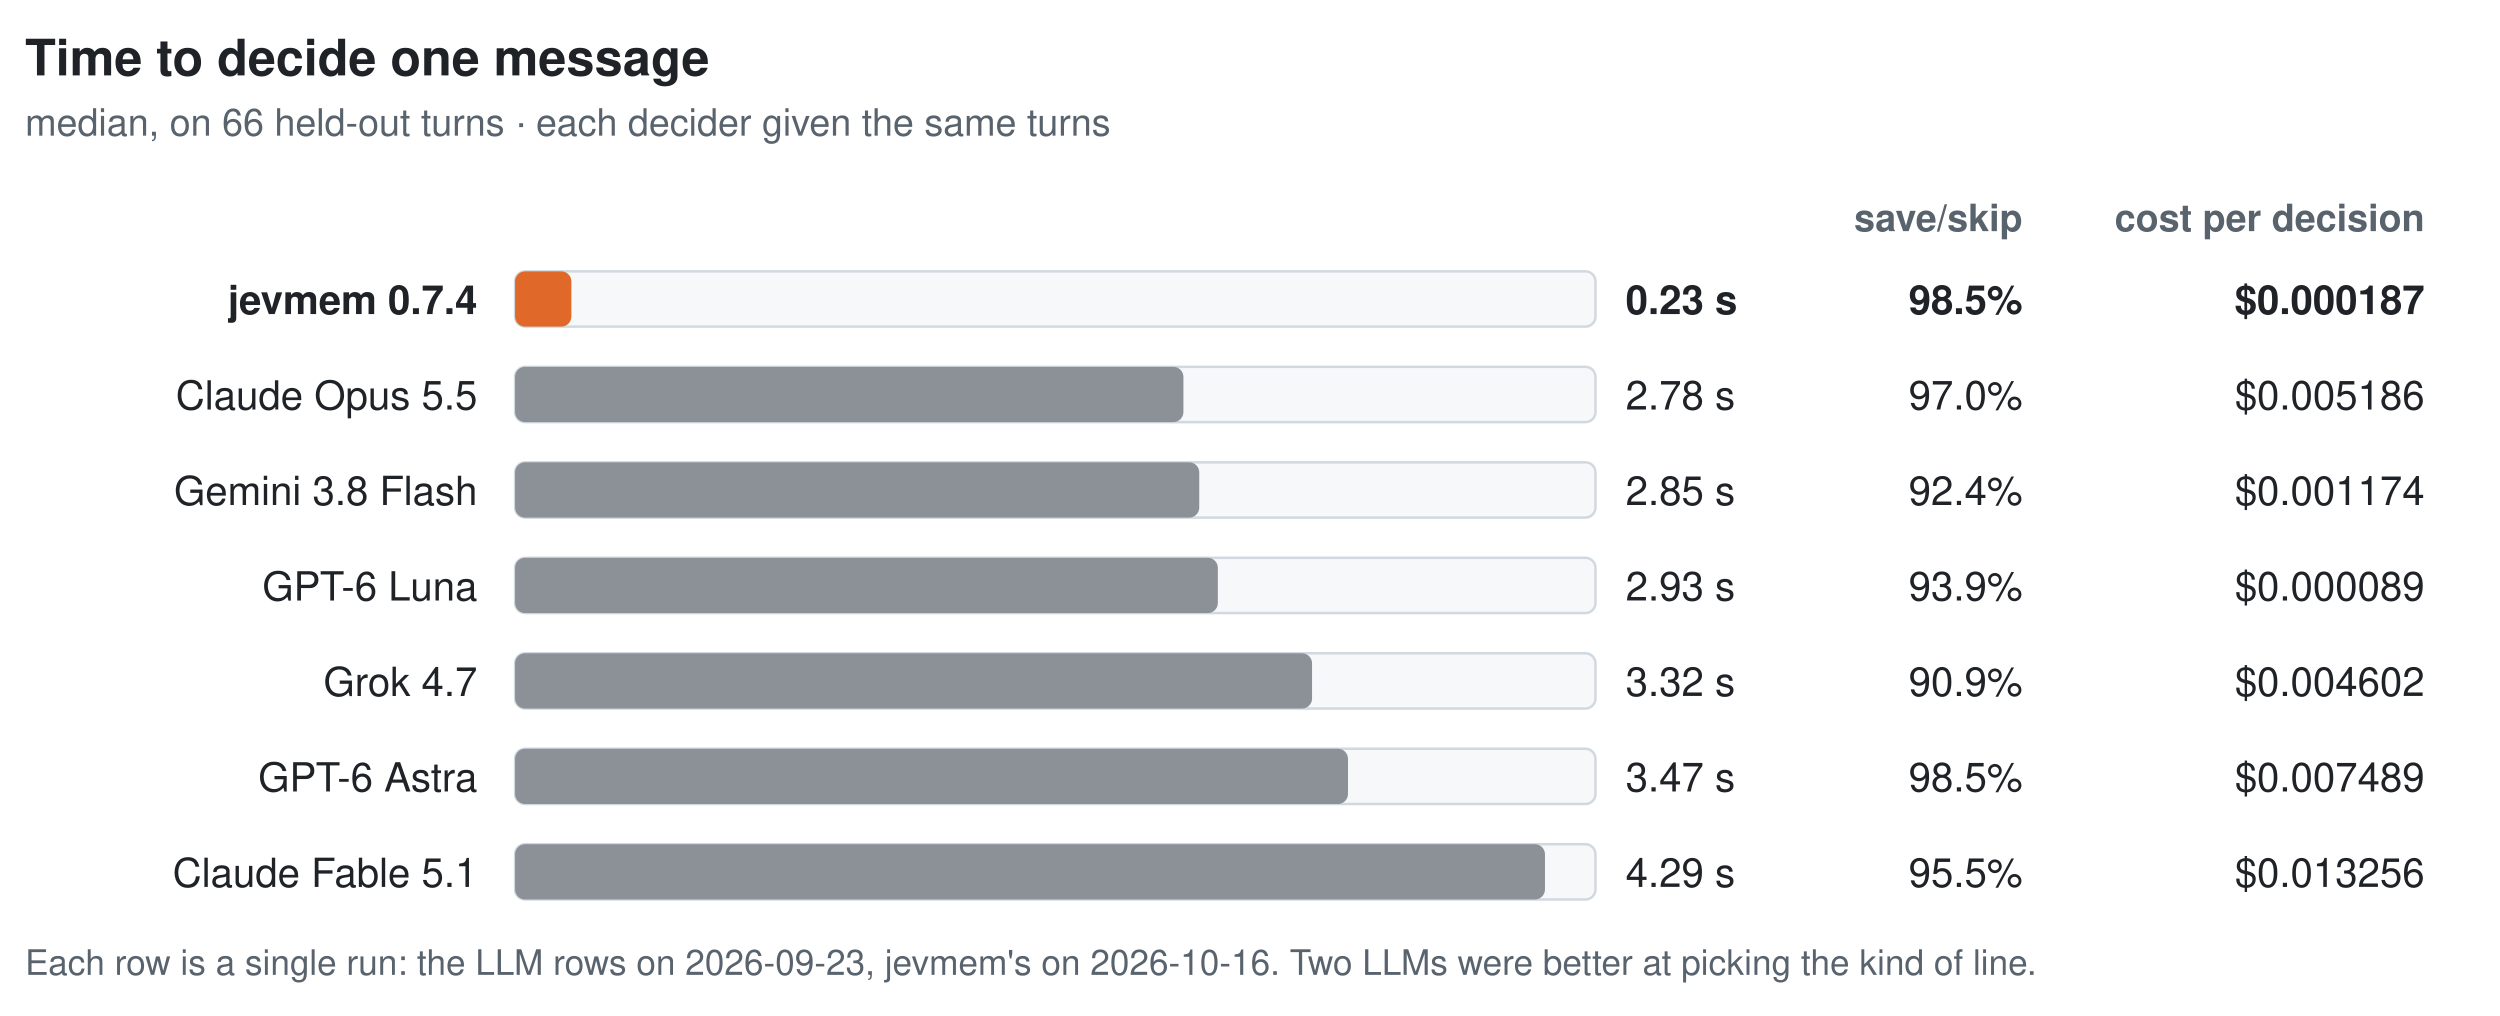
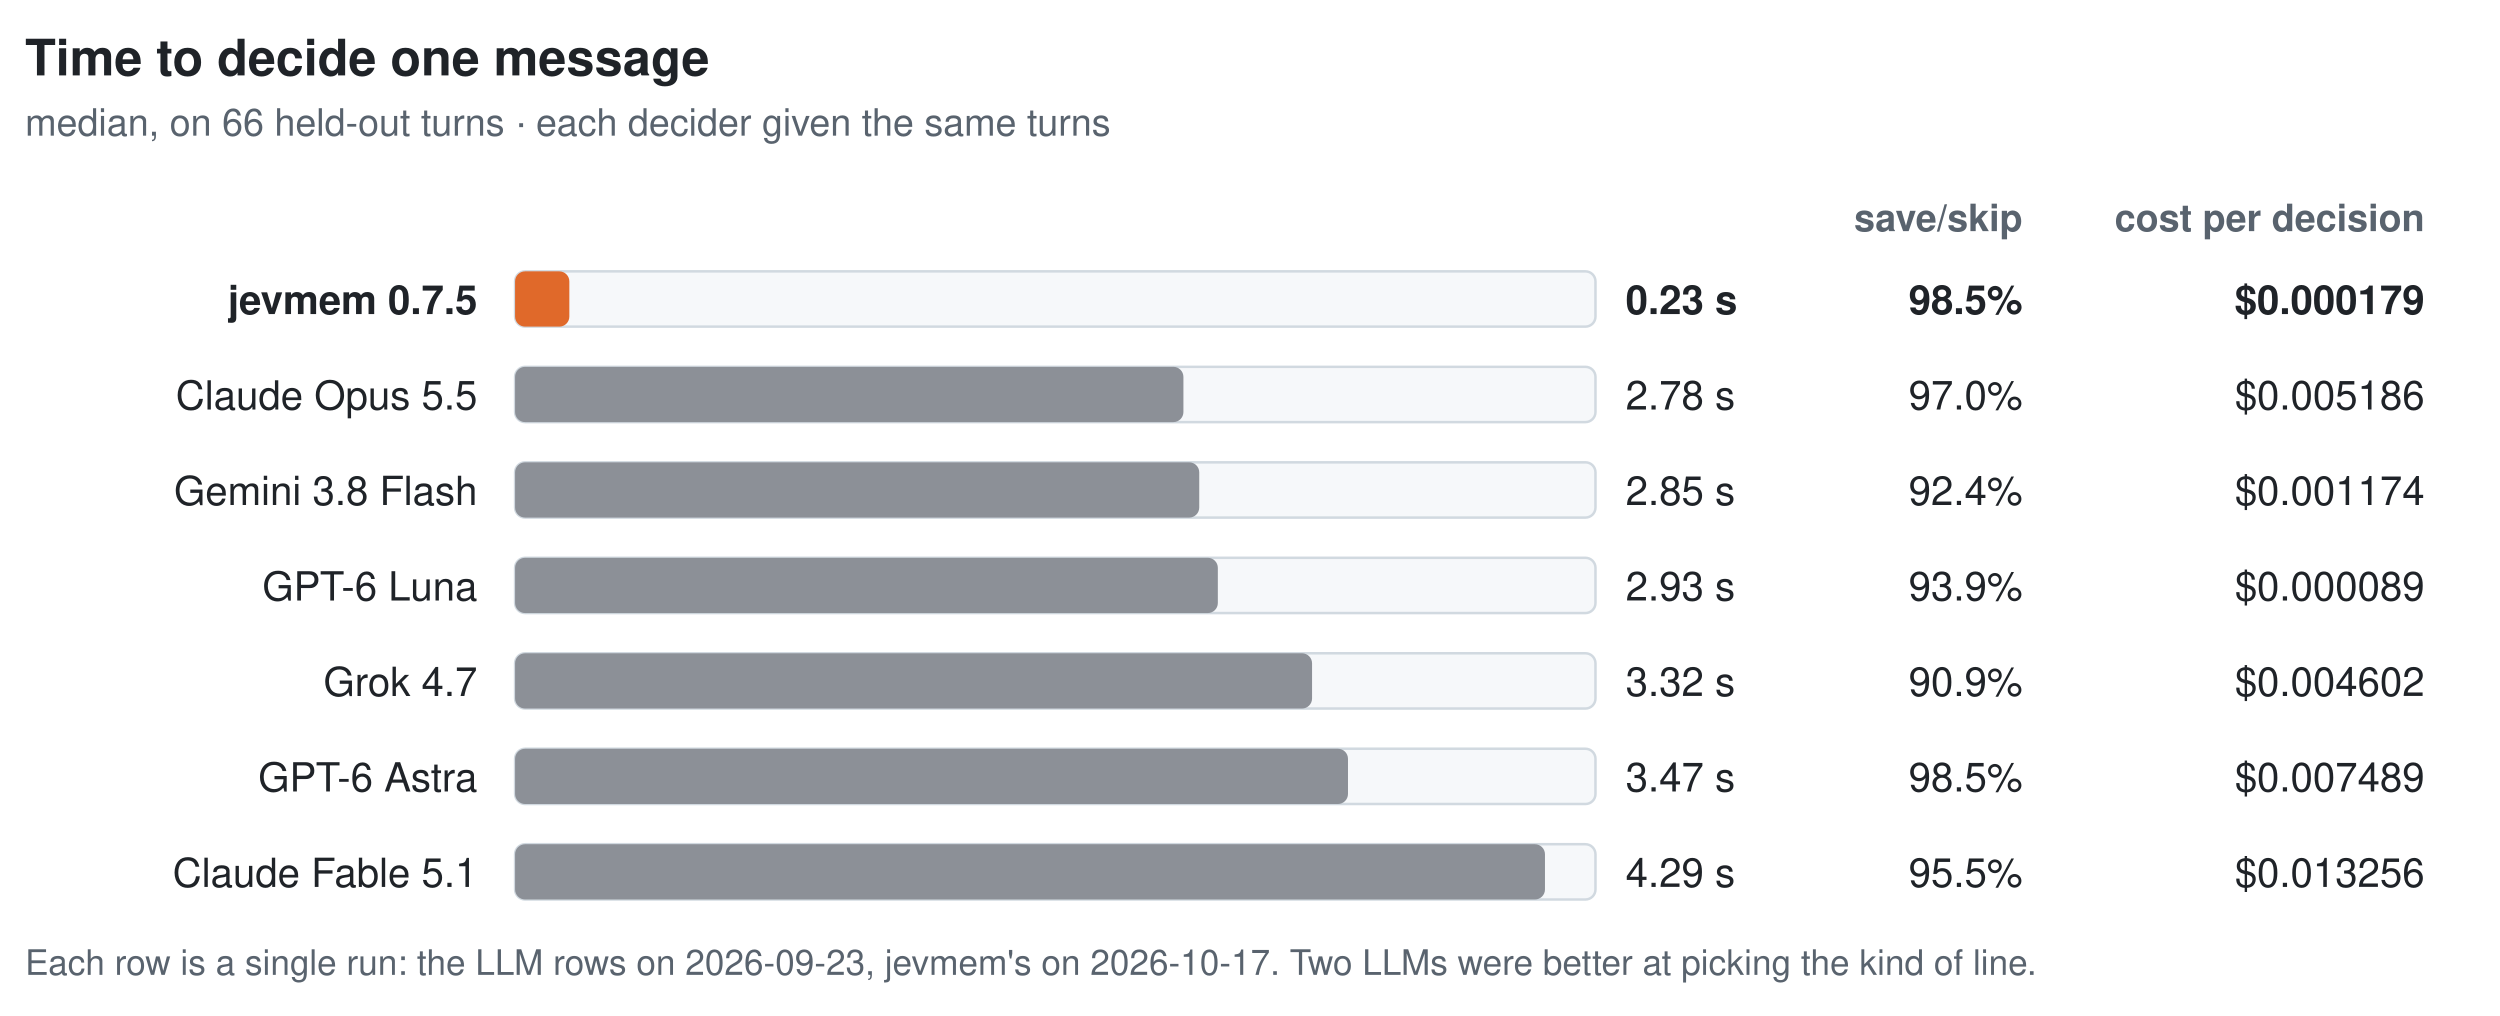
<svg xmlns="http://www.w3.org/2000/svg" viewBox="0 0 995 404" width="995" height="404" role="img" aria-label="Median time to decide one message on 66 held-out turns: jevmem 0.23 s, six current LLMs 2.78 to 4.29 s; save/skip accuracy and cost per decision alongside.">
  <text x="10" y="30" font-family="-apple-system, BlinkMacSystemFont, 'Segoe UI', Helvetica, Arial, sans-serif" font-size="20" font-weight="700" fill="#1f2328" text-anchor="start">Time to decide one message</text>
  <text x="10" y="54" font-family="-apple-system, BlinkMacSystemFont, 'Segoe UI', Helvetica, Arial, sans-serif" font-size="15" font-weight="400" fill="#59636e" text-anchor="start">median, on 66 held-out turns · each decider given the same turns</text>
  <text x="805" y="92" font-family="-apple-system, BlinkMacSystemFont, 'Segoe UI', Helvetica, Arial, sans-serif" font-size="15" font-weight="600" fill="#59636e" text-anchor="end">save/skip</text>
  <text x="965" y="92" font-family="-apple-system, BlinkMacSystemFont, 'Segoe UI', Helvetica, Arial, sans-serif" font-size="15" font-weight="600" fill="#59636e" text-anchor="end">cost per decision</text>
-   <text x="190" y="125" font-family="-apple-system, BlinkMacSystemFont, 'Segoe UI', Helvetica, Arial, sans-serif" font-size="16" font-weight="600" fill="#1f2328" text-anchor="end">jevmem 0.7.4</text>
+   <text x="190" y="125" font-family="-apple-system, BlinkMacSystemFont, 'Segoe UI', Helvetica, Arial, sans-serif" font-size="16" font-weight="600" fill="#1f2328" text-anchor="end">jevmem 0.7.5</text>
  <rect x="205" y="108" width="430" height="22" rx="4" fill="#f6f8fa" stroke="#d1d9e0" stroke-width="1" />
-   <rect x="205" y="108" width="22.4" height="22" rx="4" fill="#E0692A" />
+   <rect x="205" y="108" width="21.6" height="22" rx="4" fill="#E0692A" />
  <text x="647" y="125" font-family="-apple-system, BlinkMacSystemFont, 'Segoe UI', Helvetica, Arial, sans-serif" font-size="16" font-weight="700" fill="#1f2328" text-anchor="start">0.23 s</text>
  <text x="805" y="125" font-family="-apple-system, BlinkMacSystemFont, 'Segoe UI', Helvetica, Arial, sans-serif" font-size="16" font-weight="700" fill="#1f2328" text-anchor="end">98.5%</text>
-   <text x="965" y="125" font-family="-apple-system, BlinkMacSystemFont, 'Segoe UI', Helvetica, Arial, sans-serif" font-size="16" font-weight="700" fill="#1f2328" text-anchor="end">$0.000187</text>
+   <text x="965" y="125" font-family="-apple-system, BlinkMacSystemFont, 'Segoe UI', Helvetica, Arial, sans-serif" font-size="16" font-weight="700" fill="#1f2328" text-anchor="end">$0.000179</text>
  <text x="190" y="163" font-family="-apple-system, BlinkMacSystemFont, 'Segoe UI', Helvetica, Arial, sans-serif" font-size="16" font-weight="400" fill="#1f2328" text-anchor="end">Claude Opus 5.5</text>
  <rect x="205" y="146" width="430" height="22" rx="4" fill="#f6f8fa" stroke="#d1d9e0" stroke-width="1" />
  <rect x="205" y="146" width="266.0" height="22" rx="4" fill="#8c9097" />
  <text x="647" y="163" font-family="-apple-system, BlinkMacSystemFont, 'Segoe UI', Helvetica, Arial, sans-serif" font-size="16" font-weight="400" fill="#1f2328" text-anchor="start">2.78 s</text>
  <text x="805" y="163" font-family="-apple-system, BlinkMacSystemFont, 'Segoe UI', Helvetica, Arial, sans-serif" font-size="16" font-weight="400" fill="#1f2328" text-anchor="end">97.0%</text>
  <text x="965" y="163" font-family="-apple-system, BlinkMacSystemFont, 'Segoe UI', Helvetica, Arial, sans-serif" font-size="16" font-weight="400" fill="#1f2328" text-anchor="end">$0.005186</text>
  <text x="190" y="201" font-family="-apple-system, BlinkMacSystemFont, 'Segoe UI', Helvetica, Arial, sans-serif" font-size="16" font-weight="400" fill="#1f2328" text-anchor="end">Gemini 3.8 Flash</text>
  <rect x="205" y="184" width="430" height="22" rx="4" fill="#f6f8fa" stroke="#d1d9e0" stroke-width="1" />
  <rect x="205" y="184" width="272.3" height="22" rx="4" fill="#8c9097" />
  <text x="647" y="201" font-family="-apple-system, BlinkMacSystemFont, 'Segoe UI', Helvetica, Arial, sans-serif" font-size="16" font-weight="400" fill="#1f2328" text-anchor="start">2.85 s</text>
  <text x="805" y="201" font-family="-apple-system, BlinkMacSystemFont, 'Segoe UI', Helvetica, Arial, sans-serif" font-size="16" font-weight="400" fill="#1f2328" text-anchor="end">92.4%</text>
  <text x="965" y="201" font-family="-apple-system, BlinkMacSystemFont, 'Segoe UI', Helvetica, Arial, sans-serif" font-size="16" font-weight="400" fill="#1f2328" text-anchor="end">$0.001174</text>
  <text x="190" y="239" font-family="-apple-system, BlinkMacSystemFont, 'Segoe UI', Helvetica, Arial, sans-serif" font-size="16" font-weight="400" fill="#1f2328" text-anchor="end">GPT-6 Luna</text>
  <rect x="205" y="222" width="430" height="22" rx="4" fill="#f6f8fa" stroke="#d1d9e0" stroke-width="1" />
  <rect x="205" y="222" width="279.7" height="22" rx="4" fill="#8c9097" />
  <text x="647" y="239" font-family="-apple-system, BlinkMacSystemFont, 'Segoe UI', Helvetica, Arial, sans-serif" font-size="16" font-weight="400" fill="#1f2328" text-anchor="start">2.93 s</text>
  <text x="805" y="239" font-family="-apple-system, BlinkMacSystemFont, 'Segoe UI', Helvetica, Arial, sans-serif" font-size="16" font-weight="400" fill="#1f2328" text-anchor="end">93.9%</text>
  <text x="965" y="239" font-family="-apple-system, BlinkMacSystemFont, 'Segoe UI', Helvetica, Arial, sans-serif" font-size="16" font-weight="400" fill="#1f2328" text-anchor="end">$0.000089</text>
  <text x="190" y="277" font-family="-apple-system, BlinkMacSystemFont, 'Segoe UI', Helvetica, Arial, sans-serif" font-size="16" font-weight="400" fill="#1f2328" text-anchor="end">Grok 4.7</text>
  <rect x="205" y="260" width="430" height="22" rx="4" fill="#f6f8fa" stroke="#d1d9e0" stroke-width="1" />
  <rect x="205" y="260" width="317.2" height="22" rx="4" fill="#8c9097" />
  <text x="647" y="277" font-family="-apple-system, BlinkMacSystemFont, 'Segoe UI', Helvetica, Arial, sans-serif" font-size="16" font-weight="400" fill="#1f2328" text-anchor="start">3.32 s</text>
  <text x="805" y="277" font-family="-apple-system, BlinkMacSystemFont, 'Segoe UI', Helvetica, Arial, sans-serif" font-size="16" font-weight="400" fill="#1f2328" text-anchor="end">90.9%</text>
  <text x="965" y="277" font-family="-apple-system, BlinkMacSystemFont, 'Segoe UI', Helvetica, Arial, sans-serif" font-size="16" font-weight="400" fill="#1f2328" text-anchor="end">$0.004602</text>
  <text x="190" y="315" font-family="-apple-system, BlinkMacSystemFont, 'Segoe UI', Helvetica, Arial, sans-serif" font-size="16" font-weight="400" fill="#1f2328" text-anchor="end">GPT-6 Astra</text>
  <rect x="205" y="298" width="430" height="22" rx="4" fill="#f6f8fa" stroke="#d1d9e0" stroke-width="1" />
  <rect x="205" y="298" width="331.5" height="22" rx="4" fill="#8c9097" />
  <text x="647" y="315" font-family="-apple-system, BlinkMacSystemFont, 'Segoe UI', Helvetica, Arial, sans-serif" font-size="16" font-weight="400" fill="#1f2328" text-anchor="start">3.47 s</text>
  <text x="805" y="315" font-family="-apple-system, BlinkMacSystemFont, 'Segoe UI', Helvetica, Arial, sans-serif" font-size="16" font-weight="400" fill="#1f2328" text-anchor="end">98.5%</text>
  <text x="965" y="315" font-family="-apple-system, BlinkMacSystemFont, 'Segoe UI', Helvetica, Arial, sans-serif" font-size="16" font-weight="400" fill="#1f2328" text-anchor="end">$0.007489</text>
  <text x="190" y="353" font-family="-apple-system, BlinkMacSystemFont, 'Segoe UI', Helvetica, Arial, sans-serif" font-size="16" font-weight="400" fill="#1f2328" text-anchor="end">Claude Fable 5.1</text>
  <rect x="205" y="336" width="430" height="22" rx="4" fill="#f6f8fa" stroke="#d1d9e0" stroke-width="1" />
  <rect x="205" y="336" width="409.9" height="22" rx="4" fill="#8c9097" />
  <text x="647" y="353" font-family="-apple-system, BlinkMacSystemFont, 'Segoe UI', Helvetica, Arial, sans-serif" font-size="16" font-weight="400" fill="#1f2328" text-anchor="start">4.29 s</text>
  <text x="805" y="353" font-family="-apple-system, BlinkMacSystemFont, 'Segoe UI', Helvetica, Arial, sans-serif" font-size="16" font-weight="400" fill="#1f2328" text-anchor="end">95.5%</text>
  <text x="965" y="353" font-family="-apple-system, BlinkMacSystemFont, 'Segoe UI', Helvetica, Arial, sans-serif" font-size="16" font-weight="400" fill="#1f2328" text-anchor="end">$0.013256</text>
-   <text x="10" y="388" font-family="-apple-system, BlinkMacSystemFont, 'Segoe UI', Helvetica, Arial, sans-serif" font-size="14" font-weight="400" fill="#59636e" text-anchor="start">Each row is a single run: the LLM rows on 2026-09-23, jevmem's on 2026-10-16. Two LLMs were better at picking the kind of line.</text>
+   <text x="10" y="388" font-family="-apple-system, BlinkMacSystemFont, 'Segoe UI', Helvetica, Arial, sans-serif" font-size="14" font-weight="400" fill="#59636e" text-anchor="start">Each row is a single run: the LLM rows on 2026-09-23, jevmem's on 2026-10-17. Two LLMs were better at picking the kind of line.</text>
</svg>
